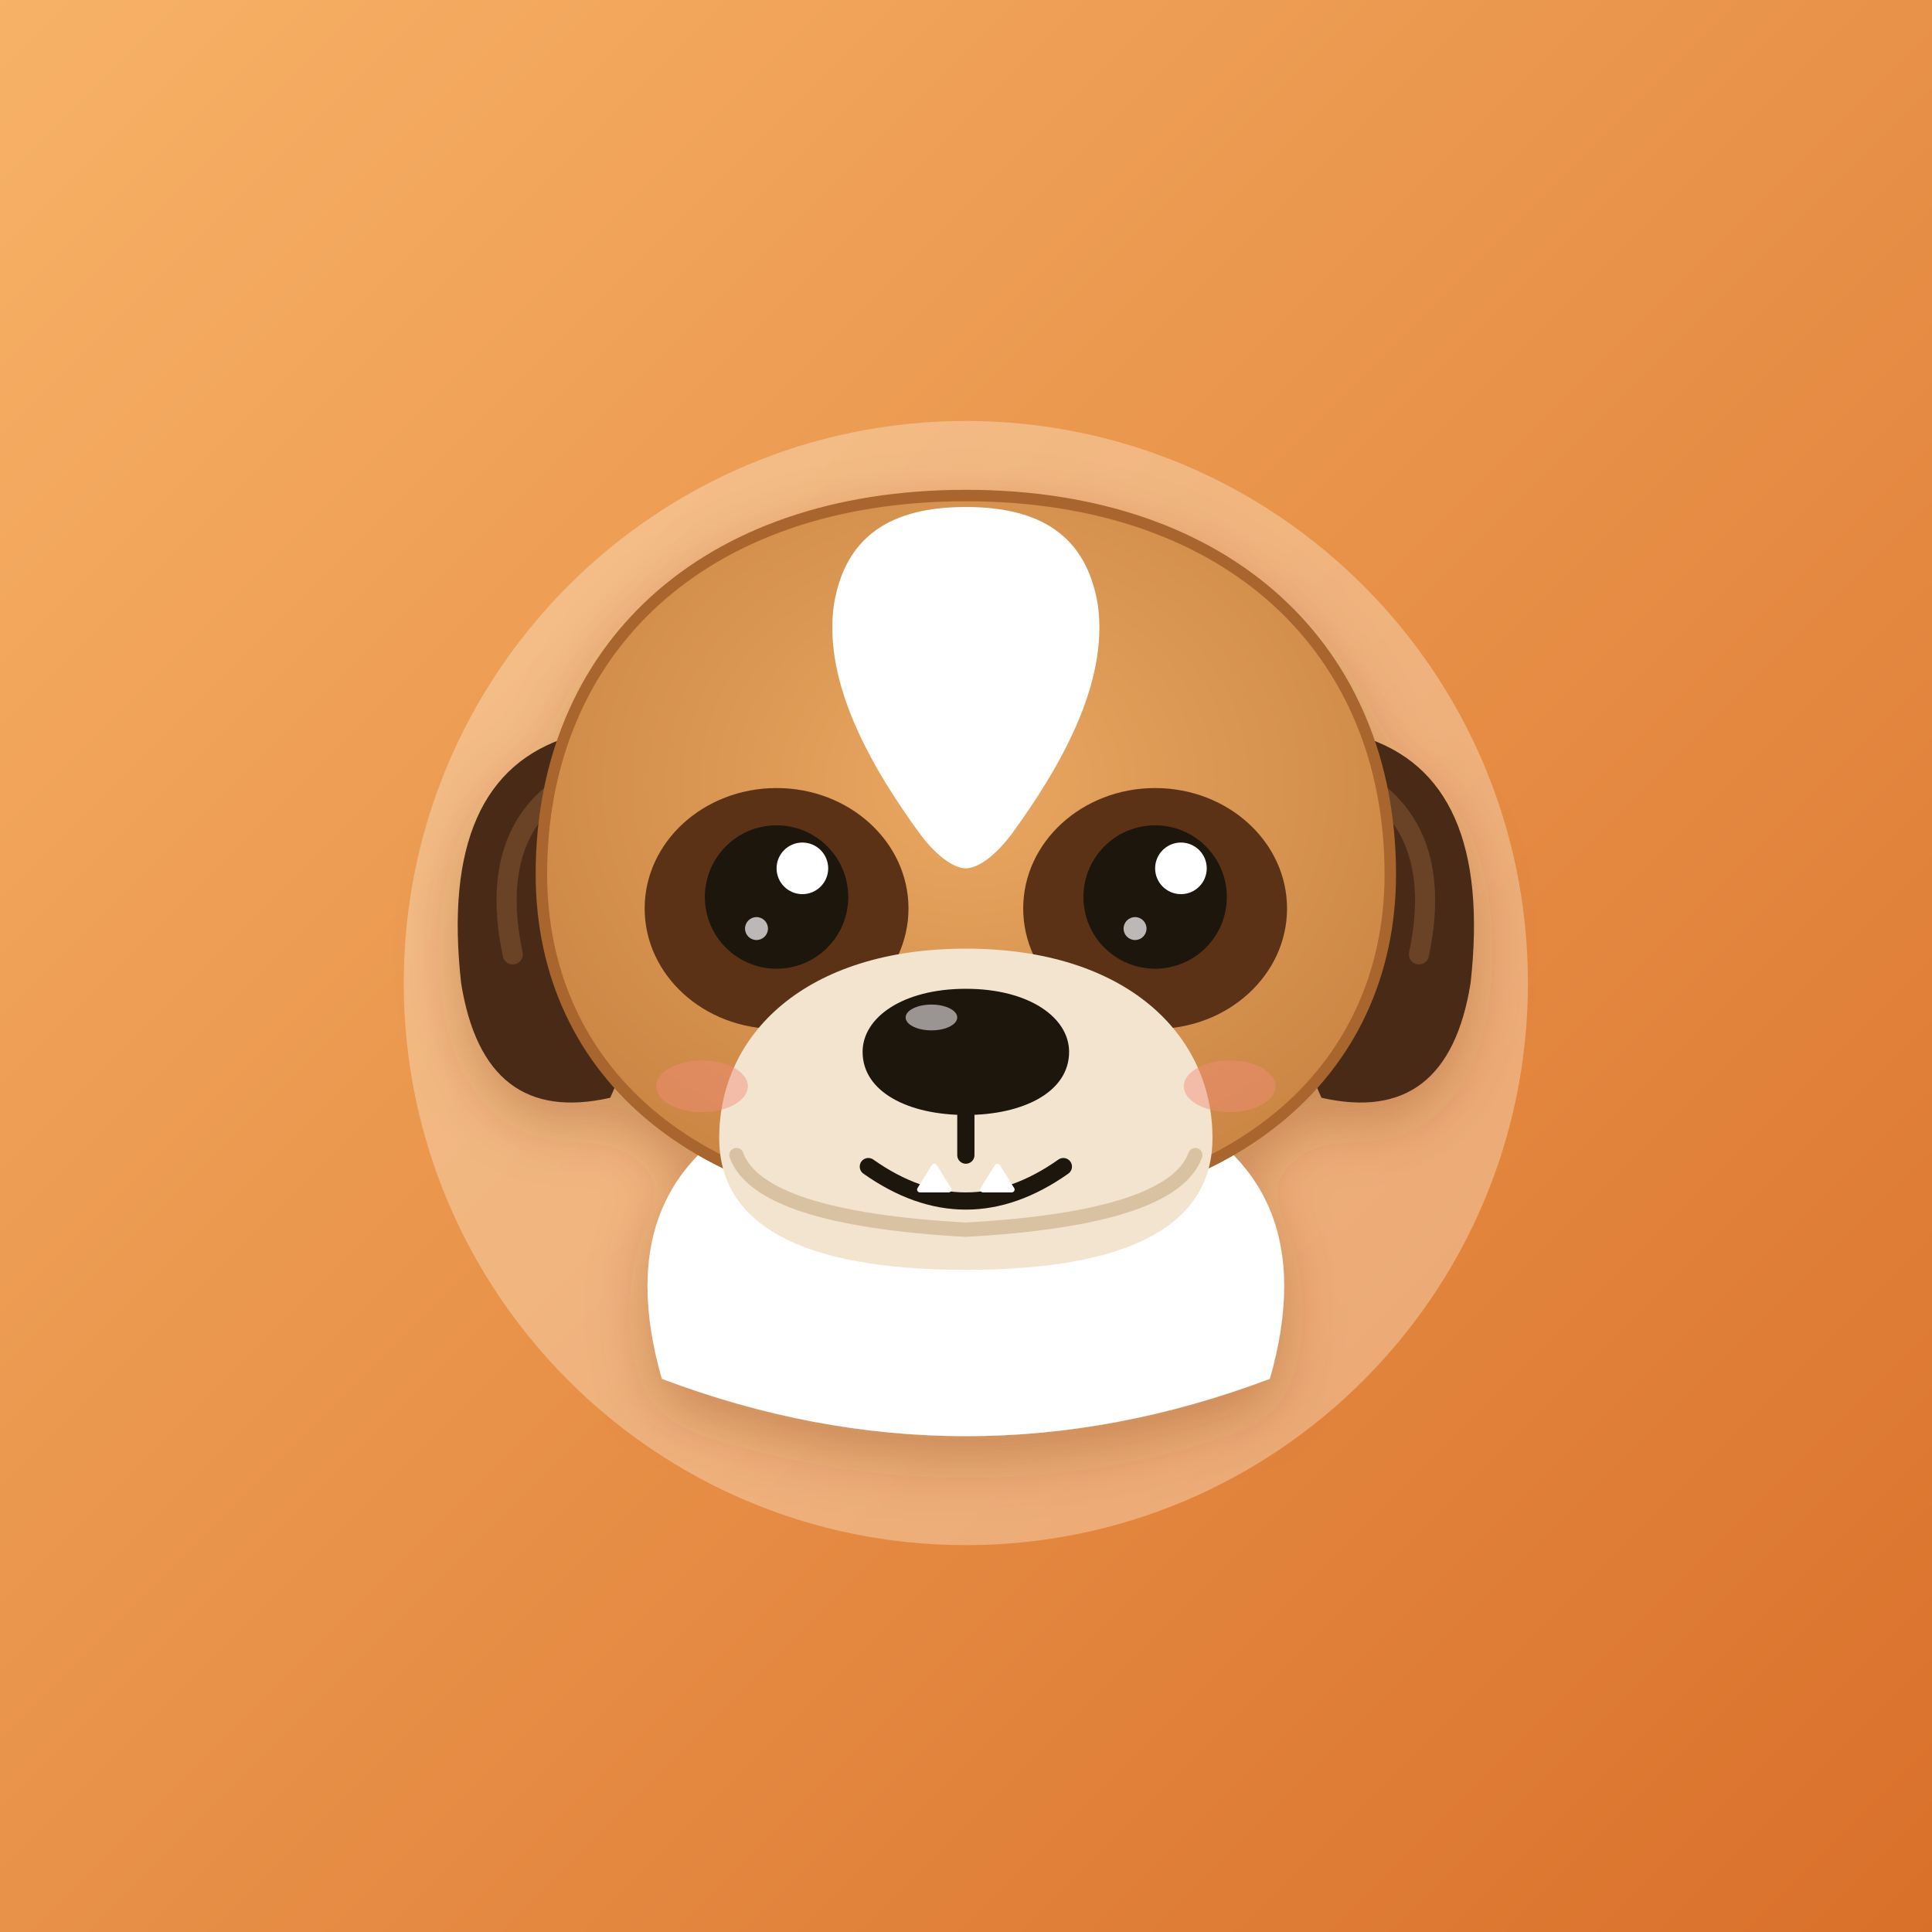
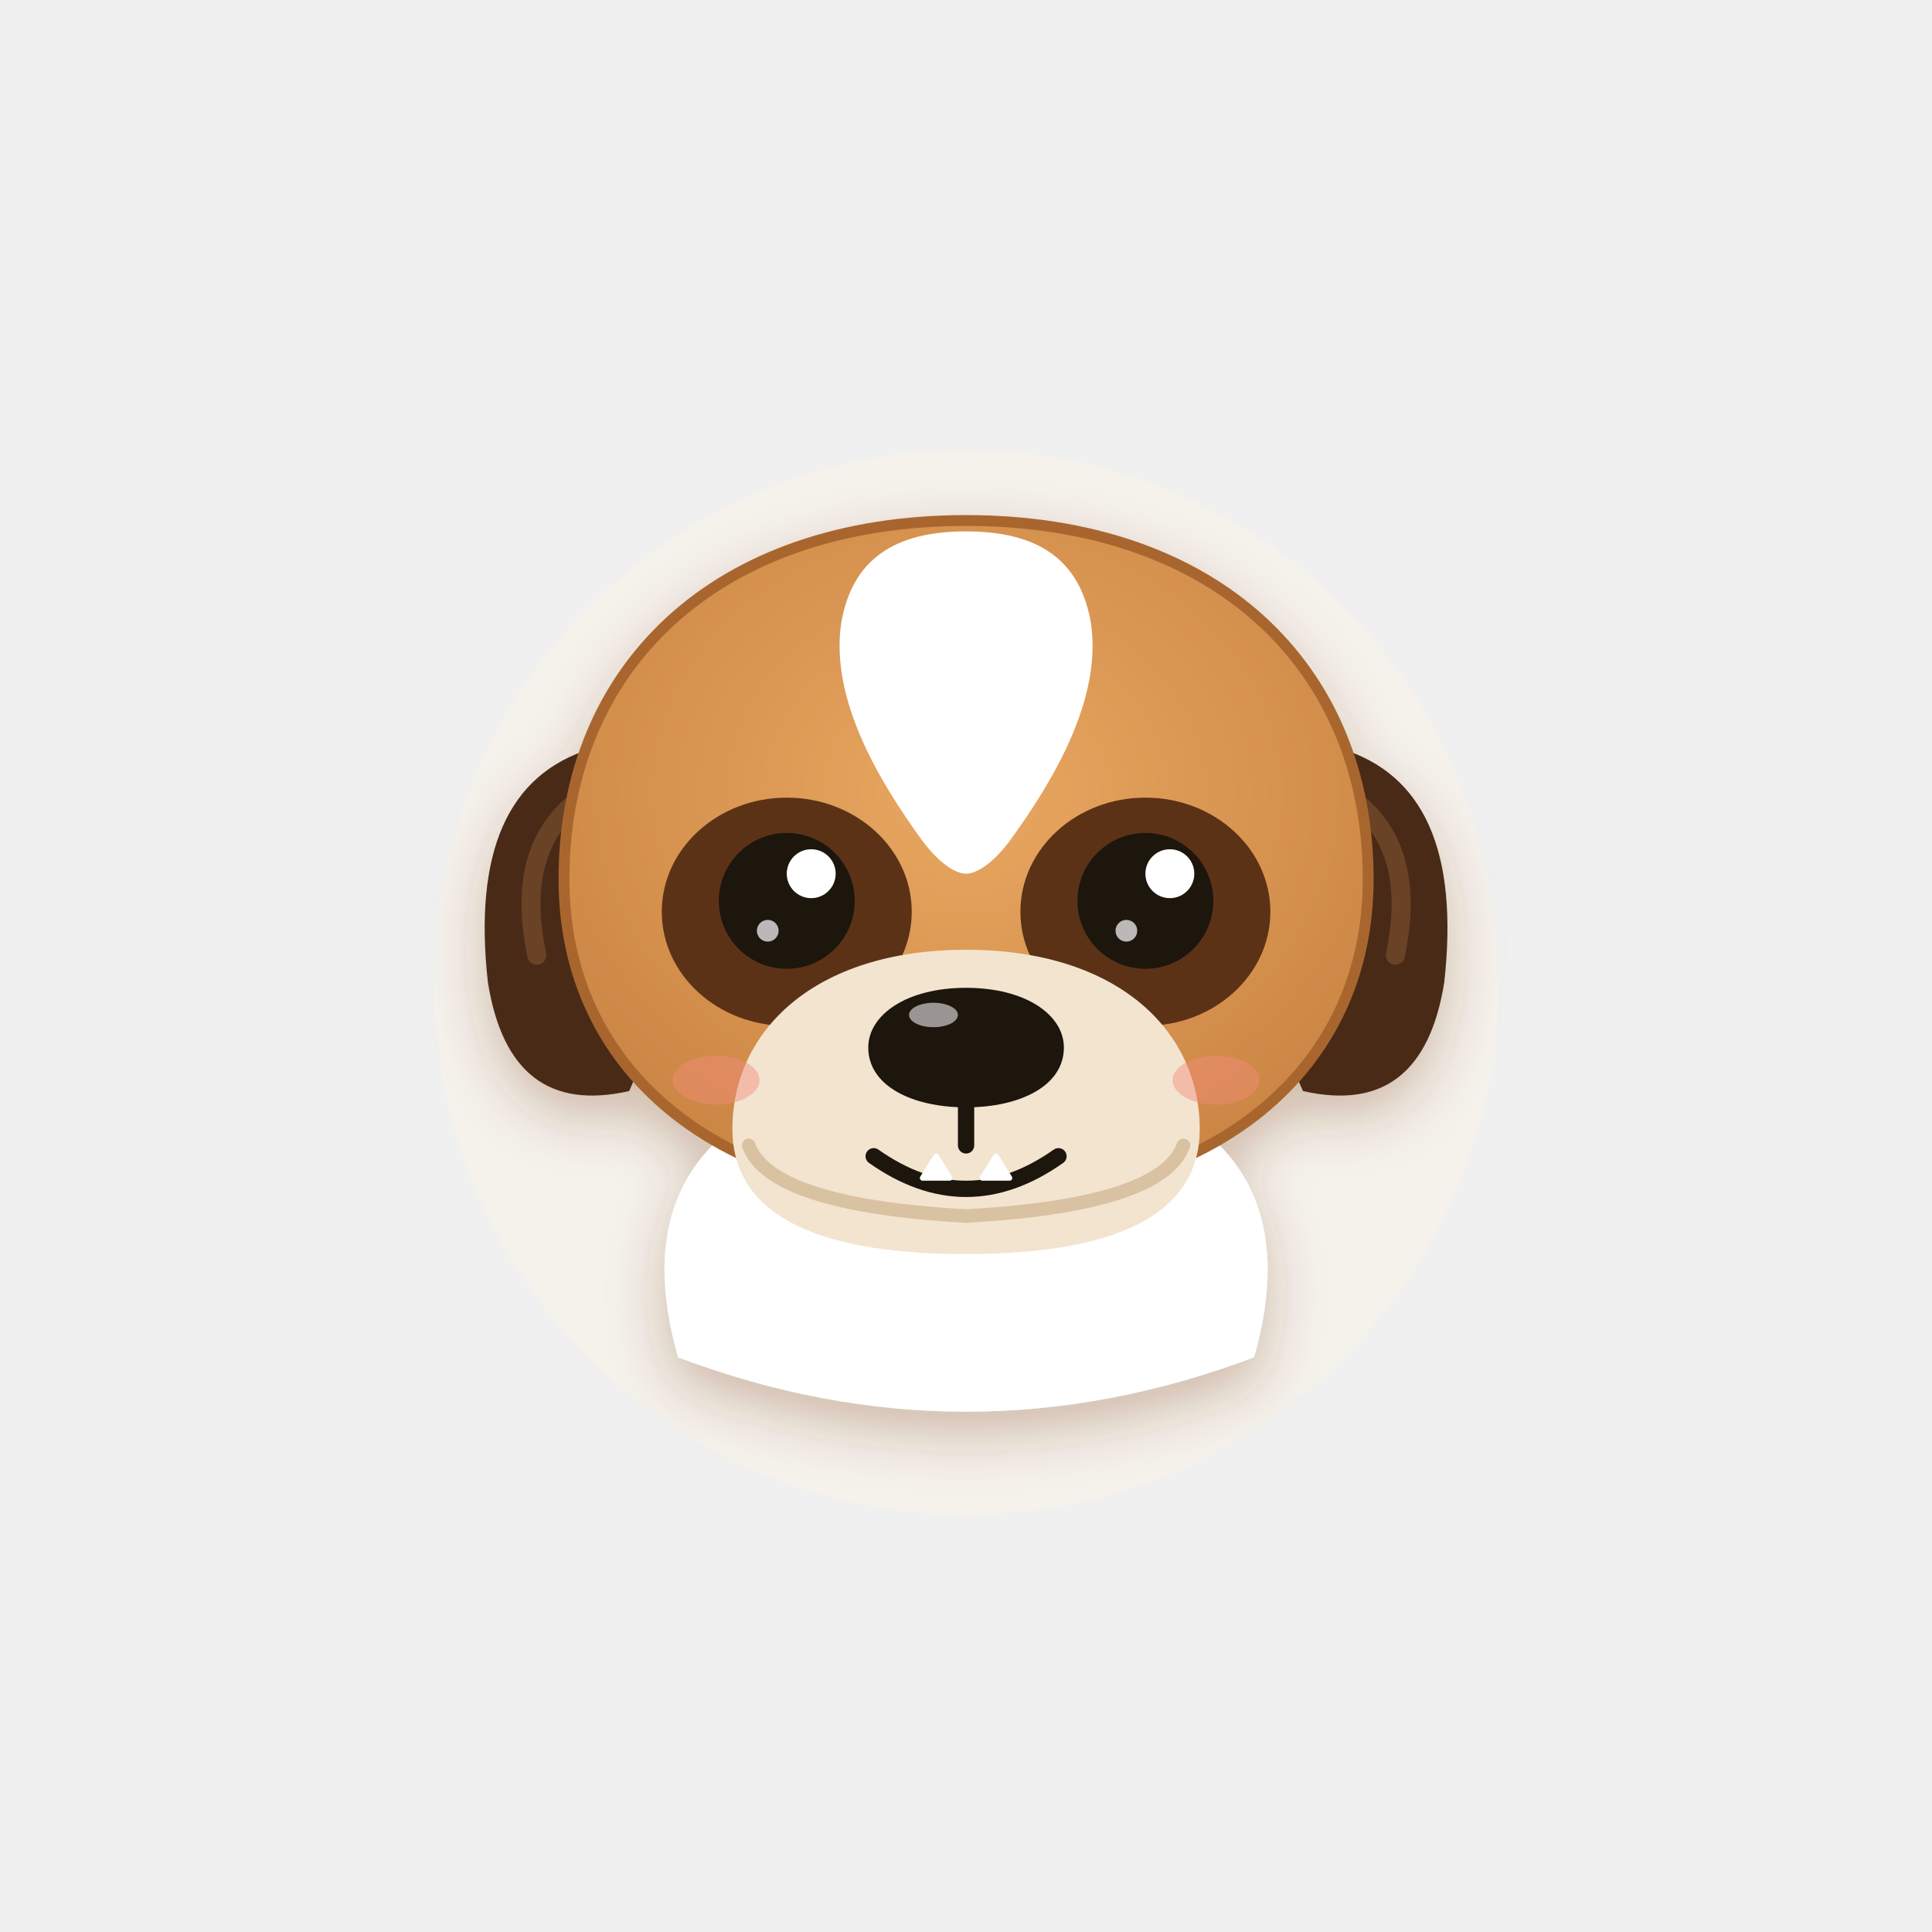
<svg xmlns="http://www.w3.org/2000/svg" viewBox="0 0 512 512" width="512" height="512">
  <defs>
    <linearGradient id="bg" x1="0" y1="0" x2="1" y2="1">
      <stop offset="0" stop-color="#F7B267" />
      <stop offset="1" stop-color="#D9702A" />
    </linearGradient>
    <radialGradient id="face" cx="50%" cy="40%" r="65%">
      <stop offset="0" stop-color="#E9A862" />
      <stop offset="1" stop-color="#C98342" />
    </radialGradient>
    <filter id="sh" x="-20%" y="-20%" width="140%" height="150%">
      <feDropShadow dx="0" dy="8" stdDeviation="10" flood-color="#6B3208" flood-opacity=".28" />
    </filter>
  </defs>
-   <rect width="512" height="512" fill="url(#bg)" />
-   <g transform="translate(61.4 61.4) scale(.76)">
+   <g transform="translate(71.7 71.7) scale(.72)">
    <circle cx="256" cy="262" r="196" fill="#FFF3E2" opacity=".35" />
    <g id="dog" filter="url(#sh)">
      <path d="M150 400 q-20-70 40-96 h132 q60 26 40 96 q-106 40 -212 0z" fill="#FFFFFF" />
      <path d="M200 322 q20 26 56 26 q36 0 56-26" fill="none" stroke="#EADCC8" stroke-width="5" stroke-linecap="round" />
      <path d="M118 176 q-46 14 -38 86 q8 50 52 40 q18-40 14-98 q-2-20 -28-28z" fill="#4A2B18" />
      <path d="M394 176 q46 14 38 86 q-8 50 -52 40 q-18-40 -14-98 q2-20 28-28z" fill="#4A2B18" />
      <path d="M112 196 q-22 18 -14 56" fill="none" stroke="#6B4228" stroke-width="7" stroke-linecap="round" />
      <path d="M400 196 q22 18 14 56" fill="none" stroke="#6B4228" stroke-width="7" stroke-linecap="round" />
      <path d="M256 92 c-92 0 -148 54 -148 132 c0 70 56 118 148 118 c92 0 148 -48 148 -118 c0 -78 -56 -132 -148 -132z" fill="url(#face)" stroke="#A8662D" stroke-width="4" />
      <path d="M256 96 c-26 0 -42 10 -46 34 c-4 28 14 58 30 80 c6 8 12 12 16 12 c4 0 10 -4 16 -12 c16 -22 34 -52 30 -80 c-4 -24 -20 -34 -46 -34z" fill="#FFFFFF" />
      <ellipse cx="190" cy="236" rx="46" ry="42" fill="#5B3319" />
      <ellipse cx="322" cy="236" rx="46" ry="42" fill="#5B3319" />
      <path d="M256 250 c-56 0 -86 30 -86 66 c0 30 28 46 86 46 c58 0 86 -16 86 -46 c0 -36 -30 -66 -86 -66z" fill="#F3E4CF" />
      <path d="M176 322 q8 22 80 26 q72 -4 80 -26" fill="none" stroke="#D9C2A2" stroke-width="5" stroke-linecap="round" />
      <circle cx="190" cy="232" r="25" fill="#1E1210" />
      <circle cx="322" cy="232" r="25" fill="#1E1210" />
      <circle cx="199" cy="222" r="9" fill="#FFFFFF" />
      <circle cx="331" cy="222" r="9" fill="#FFFFFF" />
      <circle cx="183" cy="243" r="4" fill="#FFFFFF" opacity=".7" />
      <circle cx="315" cy="243" r="4" fill="#FFFFFF" opacity=".7" />
      <path d="M256 264 c-22 0 -36 10 -36 22 c0 14 16 22 36 22 c20 0 36 -8 36 -22 c0 -12 -14 -22 -36 -22z" fill="#1E1210" />
      <ellipse cx="244" cy="274" rx="9" ry="4.5" fill="#FFFFFF" opacity=".55" />
      <path d="M256 308 v14" stroke="#1E1210" stroke-width="6" stroke-linecap="round" />
      <path d="M222 326 q34 24 68 0" fill="none" stroke="#1E1210" stroke-width="6" stroke-linecap="round" />
      <path d="M240 334 l5 -8 l5 8z M262 334 l5 -8 l5 8z" fill="#FFFFFF" stroke="#FFFFFF" stroke-width="2" stroke-linejoin="round" />
      <ellipse cx="164" cy="298" rx="16" ry="9" fill="#F28B7B" opacity=".45" />
      <ellipse cx="348" cy="298" rx="16" ry="9" fill="#F28B7B" opacity=".45" />
    </g>
  </g>
</svg>
